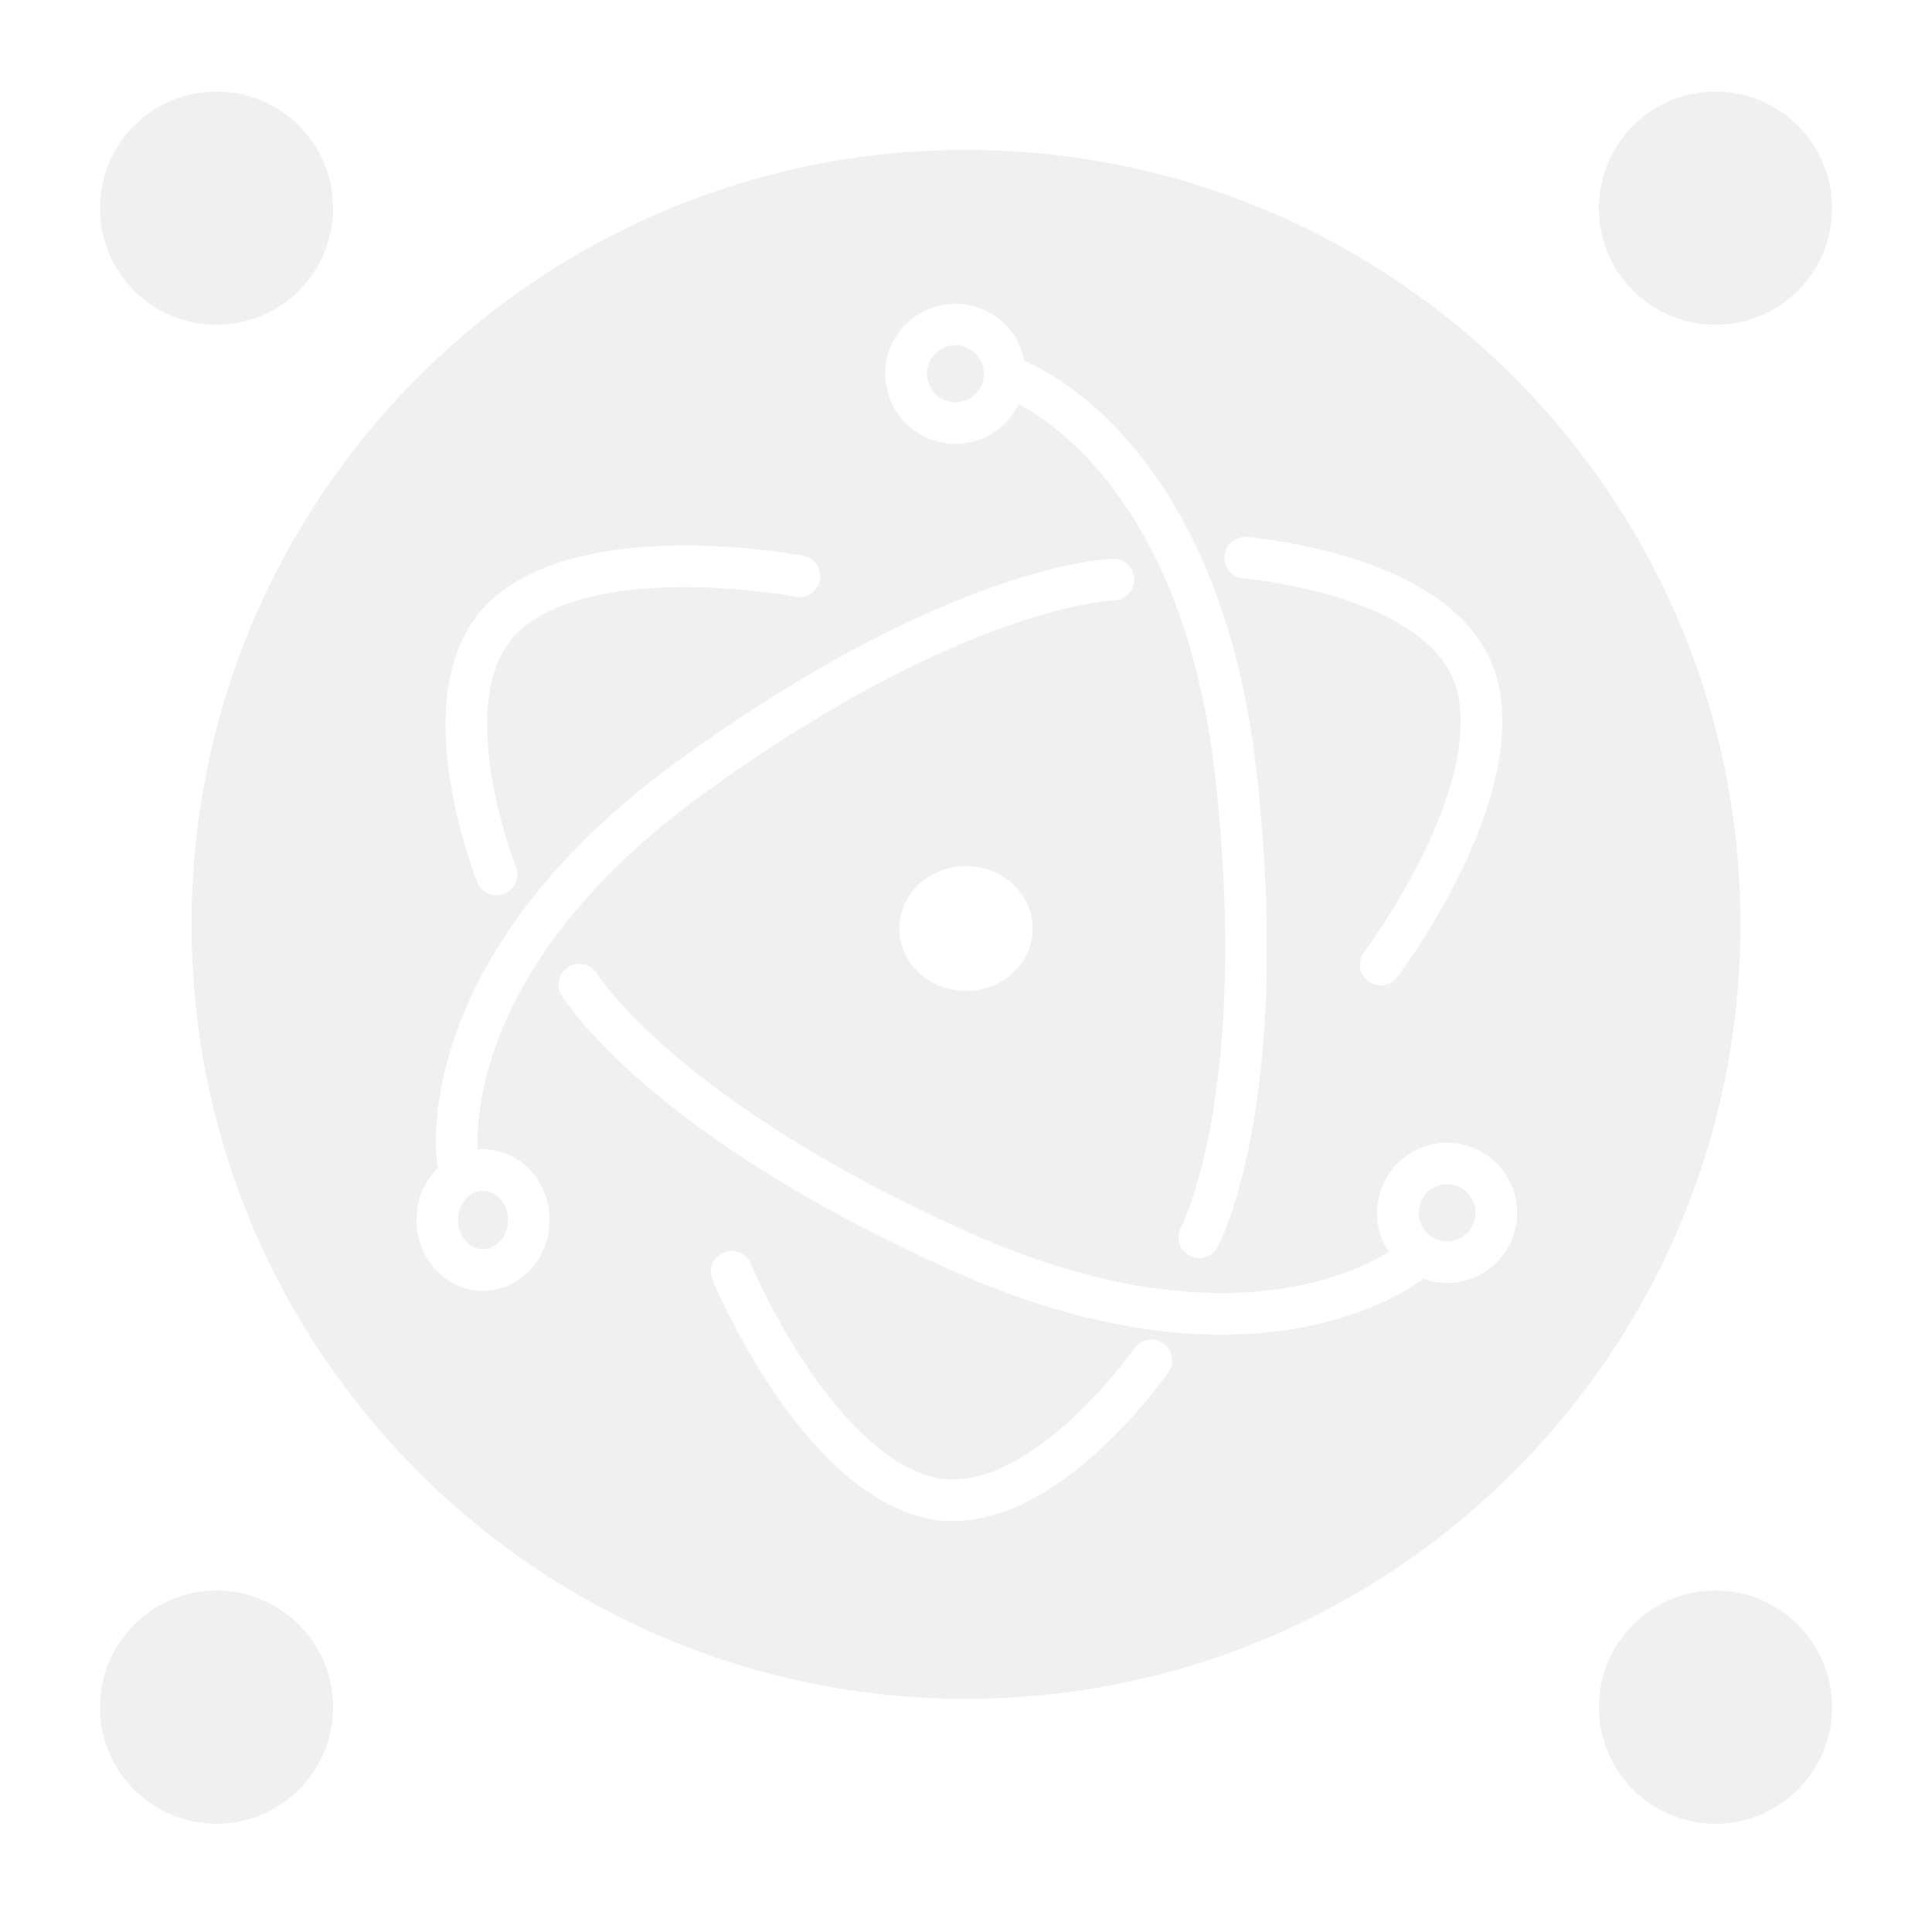
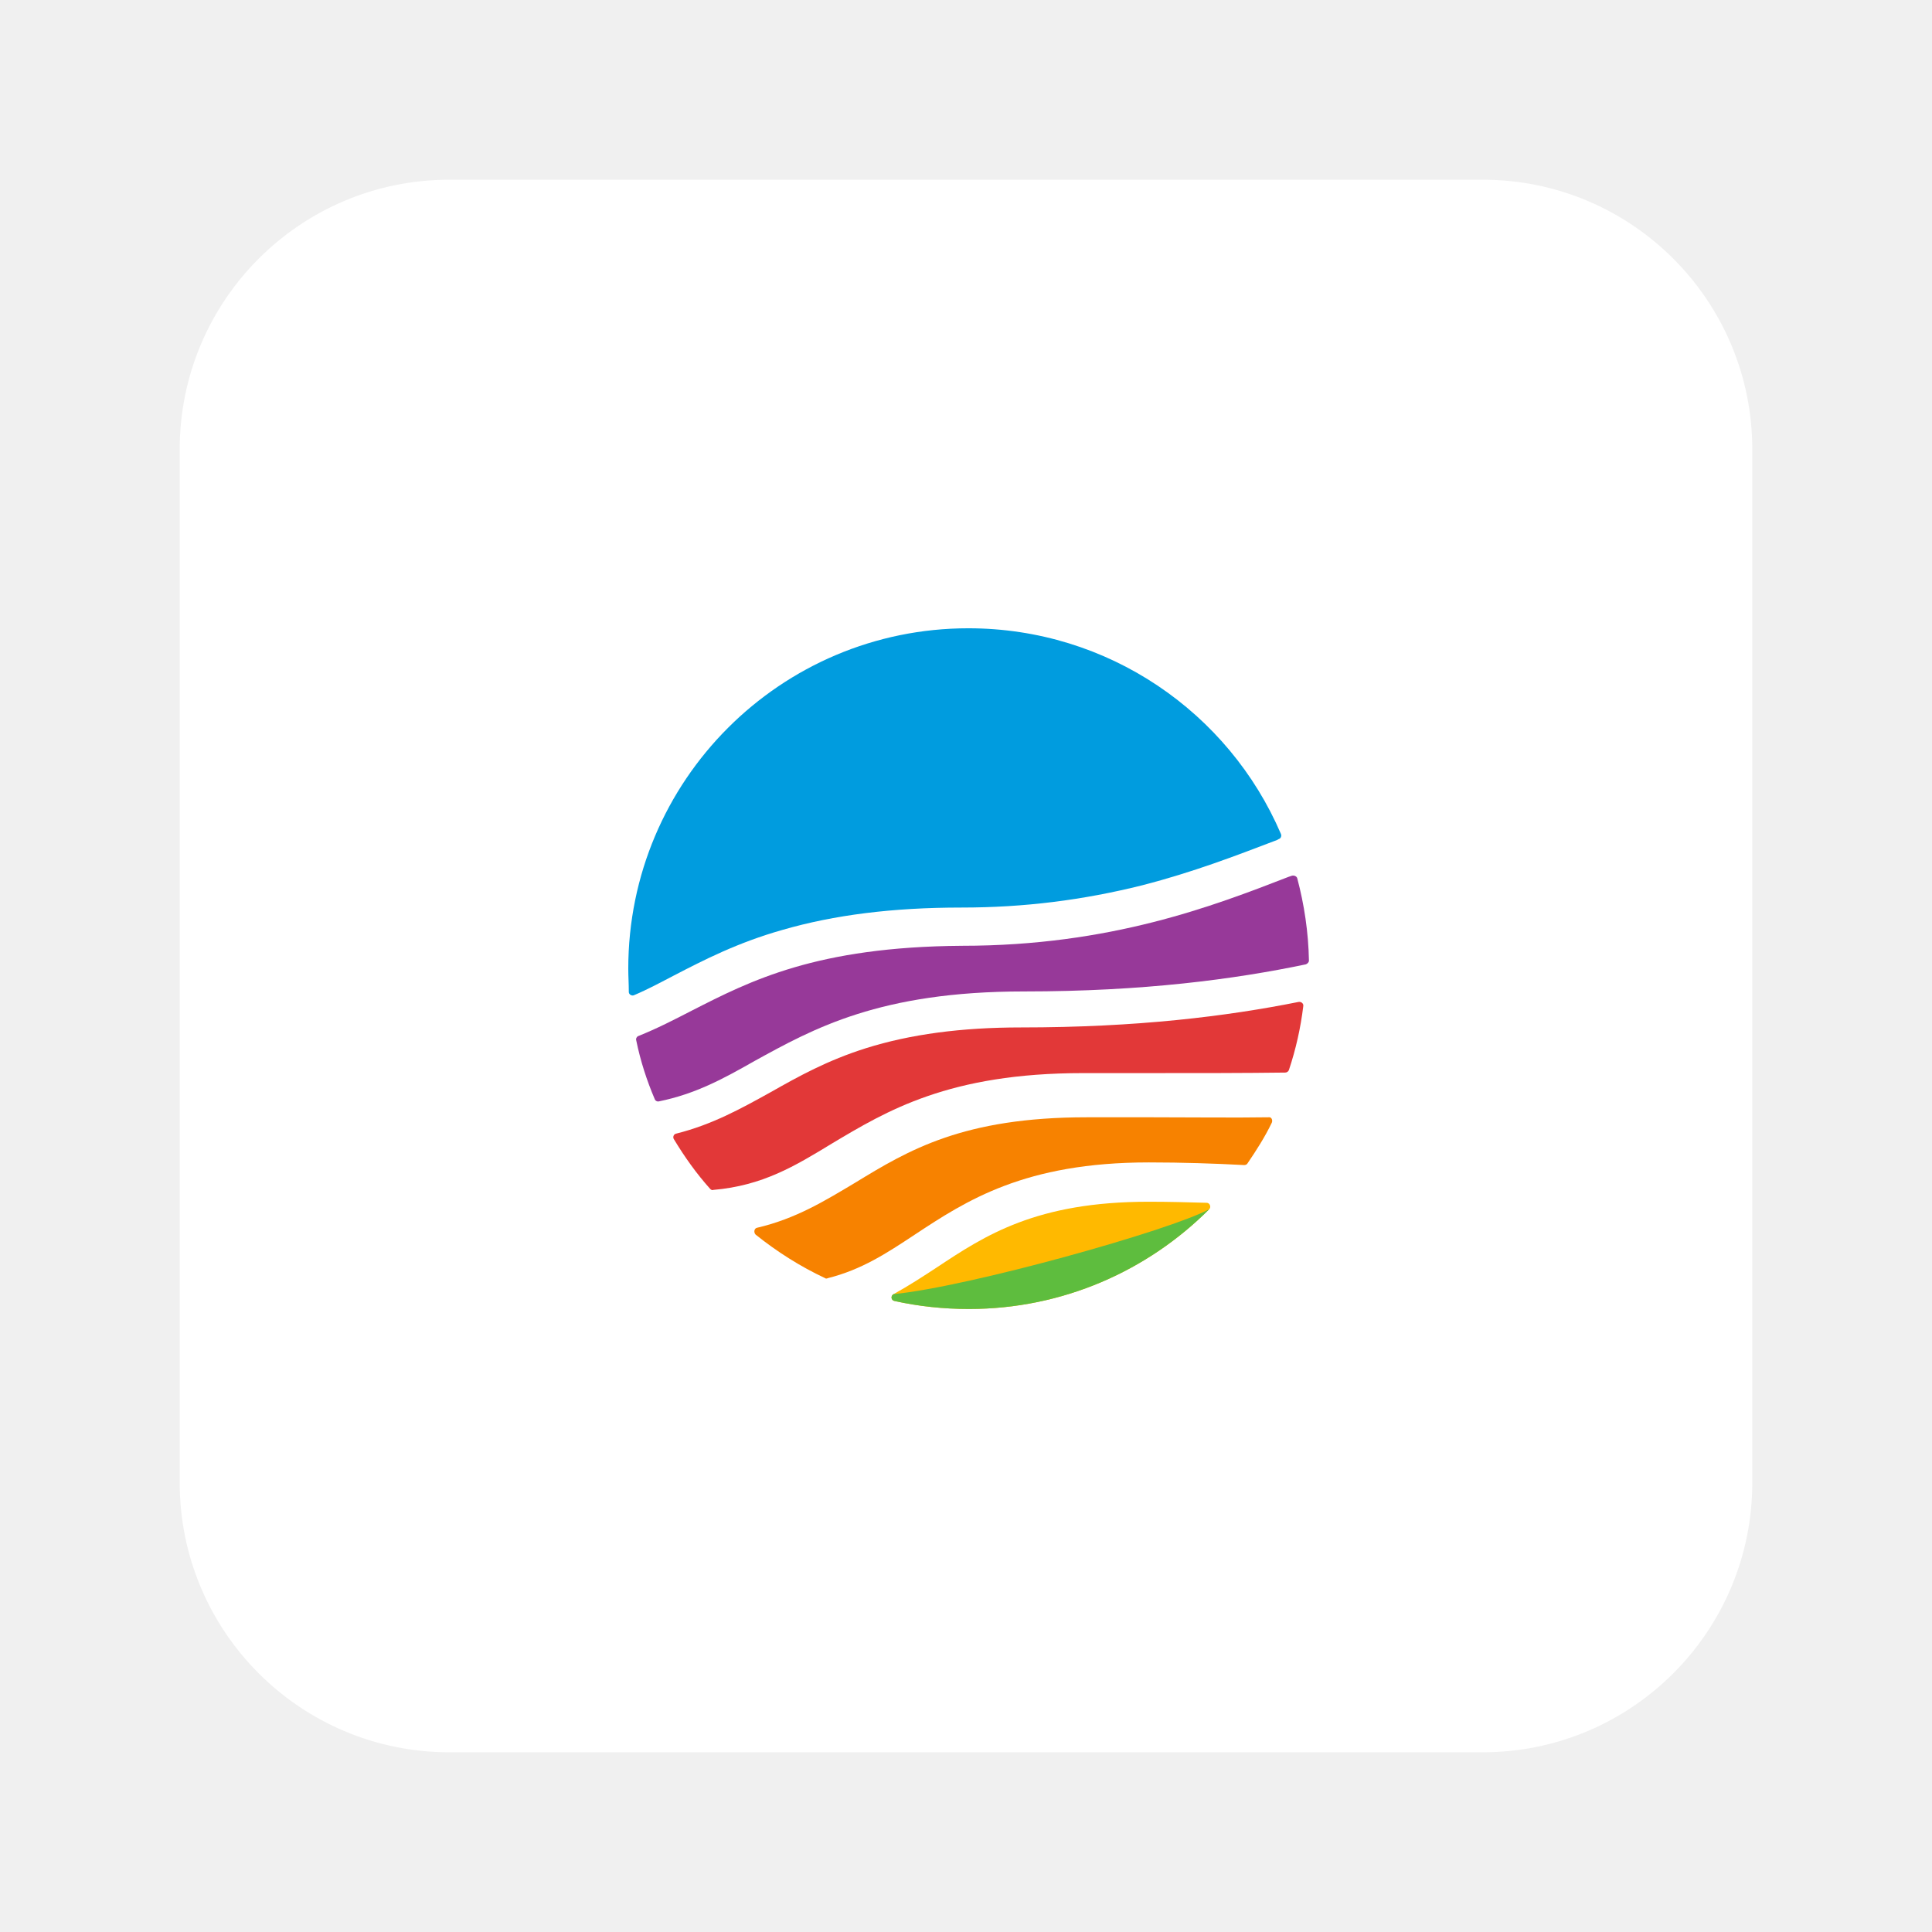
- <svg xmlns="http://www.w3.org/2000/svg" width="232" height="232" viewBox="0 0 232 232" fill="none">
-   <g filter="url(#filter0_b)">
-     <path d="M231.5 1V0.5H231H1H0.5V1V231V231.5H1H231H231.5V231V1ZM40.5 25C40.5 33.008 34.008 39.5 26 39.5C17.992 39.5 11.5 33.008 11.5 25C11.5 16.992 17.992 10.5 26 10.5C34.008 10.5 40.5 16.992 40.5 25ZM220.5 25C220.5 33.008 214.008 39.5 206 39.5C197.992 39.5 191.5 33.008 191.5 25C191.5 16.992 197.992 10.5 206 10.5C214.008 10.5 220.5 16.992 220.5 25ZM40.5 205C40.5 213.008 34.008 219.5 26 219.5C17.992 219.5 11.5 213.008 11.5 205C11.5 196.992 17.992 190.5 26 190.5C34.008 190.5 40.5 196.992 40.5 205ZM220.5 205C220.5 213.008 214.008 219.5 206 219.5C197.992 219.5 191.5 213.008 191.5 205C191.5 196.992 197.992 190.5 206 190.5C214.008 190.5 220.5 196.992 220.5 205ZM209.5 111C209.5 162.639 167.639 204.5 116 204.5C64.361 204.5 22.5 162.639 22.5 111C22.5 59.361 64.361 17.5 116 17.5C167.639 17.5 209.5 59.361 209.5 111Z" fill="white" stroke="white" />
-     <path d="M63.5 146.5C63.5 149.959 60.897 152.5 58 152.5C55.103 152.5 52.5 149.959 52.5 146.5C52.5 143.041 55.103 140.5 58 140.5C60.897 140.5 63.5 143.041 63.5 146.5Z" stroke="white" stroke-width="5" />
-     <path d="M54.986 139.466C54.986 139.466 51.197 116.315 83.187 93.165C115.178 70.014 133.698 69.593 133.698 69.593" stroke="white" stroke-width="5" stroke-linecap="round" />
-     <path d="M178.902 142.686C177.27 139.853 173.652 138.88 170.819 140.512C167.987 142.144 167.014 145.762 168.646 148.595C170.277 151.427 173.896 152.4 176.728 150.768C179.561 149.137 180.534 145.518 178.902 142.686Z" stroke="white" stroke-width="5" />
-     <path d="M169.409 151.555C169.409 151.555 151.24 166.394 115.211 150.232C79.182 134.07 69.572 118.232 69.572 118.232" stroke="white" stroke-width="5" stroke-linecap="round" />
-     <path d="M109.577 41.971C107.966 44.814 108.964 48.426 111.808 50.038C114.651 51.65 118.263 50.651 119.875 47.807C121.487 44.964 120.488 41.352 117.645 39.74C114.801 38.129 111.189 39.127 109.577 41.971Z" stroke="white" stroke-width="5" />
-     <path d="M122.038 45.647C122.038 45.647 144.047 53.767 148.412 93.013C152.778 132.259 144.012 148.579 144.012 148.579" stroke="white" stroke-width="5" stroke-linecap="round" />
-     <path d="M59.633 105C59.633 105 50.437 82.104 61.305 73.362C72.174 64.619 96 69.199 96 69.199" stroke="white" stroke-width="5" stroke-linecap="round" />
-     <path d="M149.532 66.978C149.532 66.978 174.391 68.913 177.477 82.638C180.564 96.363 165.799 115.833 165.799 115.833" stroke="white" stroke-width="5" stroke-linecap="round" />
-     <path d="M138.248 163.363C138.248 163.363 124.023 183.841 110.618 179.573C97.213 175.305 87.866 152.728 87.866 152.728" stroke="white" stroke-width="5" stroke-linecap="round" />
-     <path d="M116 119C120.418 119 124 115.642 124 111.5C124 107.358 120.418 104 116 104C111.582 104 108 107.358 108 111.5C108 115.642 111.582 119 116 119Z" fill="white" />
-   </g>
-   <defs>
-     <filter id="filter0_b" x="-4" y="-4" width="240" height="240" filterUnits="userSpaceOnUse" color-interpolation-filters="sRGB">
-       <feFlood flood-opacity="0" result="BackgroundImageFix" />
-       <feGaussianBlur in="BackgroundImage" stdDeviation="2" />
-       <feComposite in2="SourceAlpha" operator="in" result="effect1_backgroundBlur" />
-       <feBlend mode="normal" in="SourceGraphic" in2="effect1_backgroundBlur" result="shape" />
-     </filter>
-   </defs>
+ <svg xmlns="http://www.w3.org/2000/svg" width="1024" height="1024" viewBox="0 0 1024 1024" fill="none">
+   <rect x="95.255" y="95.256" width="833.488" height="833.488" rx="142.884" fill="white" />
+   <path d="M366.878 534.098C357.658 538.891 348.439 543.546 338.643 547.533C338.198 547.708 337.83 548.037 337.606 548.459C337.382 548.882 337.316 549.37 337.421 549.837C339.733 560.456 343.02 570.839 347.24 580.855C347.424 581.291 347.756 581.648 348.177 581.863C348.599 582.079 349.084 582.137 349.545 582.03C368.86 578.135 383.519 570.001 399.722 560.99C430.377 543.869 465.296 524.466 541.195 524.466C603.957 524.466 651.667 518.198 689.029 510.201C689.487 510.105 689.896 509.852 690.186 509.485C690.476 509.119 690.63 508.663 690.62 508.196C690.319 493.569 688.221 479.035 684.374 464.92C684.302 464.648 684.174 464.395 683.997 464.177C683.821 463.959 683.6 463.781 683.349 463.655C683.099 463.528 682.824 463.457 682.544 463.444C682.263 463.432 681.984 463.479 681.723 463.583L679.948 464.274C640.443 479.622 586.347 500.615 508.42 500.615C432.151 500.615 397.463 518.405 366.878 534.098Z" fill="white" />
+   <path d="M606.7 613.572C624.401 613.572 641.066 614.125 656.785 615.001C657.126 615.024 657.467 614.957 657.774 614.807C658.081 614.658 658.344 614.43 658.536 614.148C663.34 607.286 667.654 600.094 671.444 592.625C671.597 592.315 671.668 591.972 671.651 591.627C671.635 591.283 671.53 590.948 671.348 590.655C671.165 590.362 670.911 590.12 670.61 589.953C670.308 589.785 669.968 589.698 669.623 589.698C651.046 589.882 630.786 589.836 608.59 589.698C597.457 589.698 585.956 589.698 574.017 589.698C509.227 589.698 480.37 607.119 452.481 623.942C436.577 633.528 421.296 642.769 401.013 647.723C400.651 647.813 400.321 648.001 400.06 648.268C399.8 648.534 399.618 648.868 399.537 649.232C399.455 649.596 399.477 649.975 399.6 650.327C399.722 650.68 399.94 650.991 400.23 651.226C411.475 660.269 423.773 667.922 436.854 674.017C437.274 674.204 437.745 674.244 438.191 674.132C455.961 669.753 469.214 661.043 483.873 651.41C510.84 633.689 541.426 613.572 606.7 613.572Z" fill="white" />
+   <path d="M606.721 634.291C547.647 634.291 520.98 651.804 495.188 668.742C487.928 673.512 480.598 678.328 472.6 682.568C472.236 682.761 471.941 683.062 471.754 683.429C471.567 683.797 471.497 684.213 471.555 684.621C471.613 685.029 471.796 685.409 472.077 685.71C472.359 686.01 472.727 686.217 473.13 686.301C485.896 689.146 498.934 690.591 512.014 690.611C535.487 690.642 558.734 686.032 580.419 677.046C602.104 668.061 621.797 654.878 638.367 638.254C638.64 637.977 638.826 637.626 638.904 637.244C638.981 636.863 638.945 636.467 638.801 636.105C638.656 635.743 638.41 635.431 638.091 635.207C637.773 634.983 637.396 634.857 637.007 634.844C627.257 634.498 617.162 634.291 606.721 634.291Z" fill="white" />
+   <path d="M357.413 515.676C373.109 507.634 390.879 498.486 414.619 491.572C441.586 483.714 472.241 479.912 508.405 479.912C540.459 480.01 572.397 476.054 603.457 468.136C626.92 461.878 649.962 454.135 672.442 444.954L674.978 443.963C675.228 443.867 675.457 443.721 675.651 443.535C675.844 443.348 675.998 443.125 676.104 442.877C676.209 442.63 676.264 442.364 676.264 442.096C676.265 441.827 676.211 441.561 676.107 441.313C659.834 403.565 631.036 372.583 594.573 353.595C558.109 334.607 516.21 328.774 475.945 337.08C435.68 345.387 399.512 367.324 373.544 399.192C347.575 431.06 333.395 470.907 333.396 512.012C333.396 516.091 333.534 520.147 333.811 524.157C333.835 524.48 333.936 524.792 334.106 525.068C334.276 525.344 334.51 525.575 334.788 525.742C335.065 525.909 335.379 526.007 335.702 526.028C336.025 526.048 336.349 525.992 336.646 525.862C343.583 522.774 350.36 519.294 357.413 515.676Z" fill="white" />
+   <path d="M441.727 606.249C470.653 588.804 503.428 569.033 573.98 569.033H608.692C635.036 569.033 658.753 569.033 680.027 568.825C680.443 568.814 680.844 568.675 681.178 568.428C681.512 568.18 681.762 567.836 681.894 567.442C685.445 556.555 687.93 545.35 689.316 533.982C689.368 533.668 689.344 533.346 689.246 533.043C689.149 532.739 688.981 532.464 688.755 532.239C688.53 532.013 688.254 531.845 687.951 531.747C687.648 531.65 687.325 531.626 687.011 531.678C649.557 539.26 602.33 545.044 541.297 545.044C509.697 545.044 483.053 548.615 459.82 555.967C439.537 562.396 424.394 570.807 409.758 579.011C394.223 587.652 379.242 595.971 360.134 600.81C359.831 600.891 359.551 601.041 359.316 601.248C359.08 601.455 358.896 601.714 358.778 602.004C358.66 602.295 358.61 602.608 358.634 602.921C358.657 603.234 358.752 603.537 358.913 603.806C364.414 612.934 370.716 621.556 377.743 629.569C377.952 629.806 378.212 629.992 378.504 630.112C378.796 630.232 379.111 630.283 379.426 630.261C405.609 628.025 422.504 617.84 441.727 606.249Z" fill="white" />
+   <circle cx="513.389" cy="513.389" r="191.177" fill="white" stroke="white" stroke-width="21.576" />
+   <path d="M366.734 535.617C357.455 540.401 348.175 545.185 338.333 549.125C337.49 549.406 336.927 550.532 337.208 551.376C339.458 562.351 342.832 572.763 347.05 582.612C347.332 583.457 348.456 584.02 349.3 583.738C368.703 579.798 383.606 571.638 399.916 562.351C431.129 545.185 466.278 525.487 542.764 525.487C606.034 525.487 654.4 519.014 692.081 511.135C692.924 510.853 693.768 510.009 693.768 509.165C693.487 493.969 691.237 479.336 687.581 465.547C687.3 464.421 685.894 463.858 684.769 464.14L683.082 464.703C643.152 480.18 588.6 501.286 509.864 501.286C432.535 501.848 397.666 519.858 366.734 535.617Z" fill="#973999" />
+   <path d="M608.87 616.104C626.867 616.104 643.457 616.667 659.486 617.511C660.048 617.511 660.892 617.23 661.173 616.667C665.953 609.632 670.453 602.597 674.108 594.999C674.67 593.592 673.827 591.903 672.421 592.184C653.581 592.466 633.334 592.184 610.838 592.184C599.591 592.184 588.061 592.184 575.97 592.184C510.451 592.184 481.487 609.632 453.367 626.798C437.339 636.366 421.873 645.933 401.346 650.717C399.659 650.999 399.377 653.25 400.502 654.376C411.75 663.381 424.123 671.26 437.339 677.451C437.62 677.733 438.183 677.733 438.745 677.451C456.742 672.949 469.958 664.225 484.862 654.376C512.138 636.366 543.07 616.104 608.87 616.104Z" fill="#F78200" />
+   <path d="M608.888 636.944C549.274 636.944 522.279 654.673 496.409 671.839C489.098 676.623 481.787 681.407 473.632 685.909C471.945 686.754 472.226 689.286 474.194 689.568C486.848 692.382 500.065 693.789 513.562 693.789C563.334 693.789 608.326 673.527 640.945 640.884C642.07 639.758 641.226 637.507 639.539 637.507C629.697 637.226 619.574 636.944 608.888 636.944Z" fill="#FFB900" />
+   <path d="M473.632 685.912C513.562 682.002 620.462 652.088 640.945 640.887C608.326 673.53 563.334 693.791 513.562 693.791C500.065 693.791 486.848 692.384 474.194 689.57C472.226 689.289 471.945 686.756 473.632 685.912Z" fill="#5EBD3E" />
+   <path d="M357.183 517.041C372.93 508.88 390.927 499.594 414.829 492.84C442.105 484.96 473.037 481.021 509.593 481.021C542.774 481.021 573.987 477.081 605.481 469.201C632.757 462.166 655.253 453.443 675.218 445.845C676.062 445.563 676.906 445.282 677.749 444.719C678.874 444.438 679.436 443.031 678.874 441.905C651.317 377.744 587.484 333 513.248 333C413.704 333 333 413.764 333 513.383C333 517.604 333.281 521.543 333.281 525.764C333.281 527.172 334.968 528.016 336.093 527.453C343.404 524.357 350.153 520.699 357.183 517.041Z" fill="#009CDF" />
+   <path d="M440.777 606.192C470.022 588.745 502.922 568.765 574.065 568.765C586.157 568.765 597.967 568.765 609.215 568.765C635.929 568.765 659.831 568.765 681.202 568.483C682.045 568.483 682.889 567.921 683.17 567.076C686.826 556.101 689.357 544.845 690.763 533.307C691.044 531.9 689.638 530.775 688.232 531.056C650.27 538.654 602.747 544.564 541.165 544.564C509.39 544.564 482.395 548.222 459.055 555.539C438.528 562.011 423.343 570.453 408.439 578.896C392.692 587.619 377.508 596.061 358.386 600.845C356.98 601.127 356.418 602.815 357.261 603.941C362.885 613.227 369.072 621.951 376.383 630.112C376.945 630.675 377.508 630.956 378.07 630.675C404.221 628.423 421.375 618.011 440.777 606.192Z" fill="#E23838" />
</svg>
